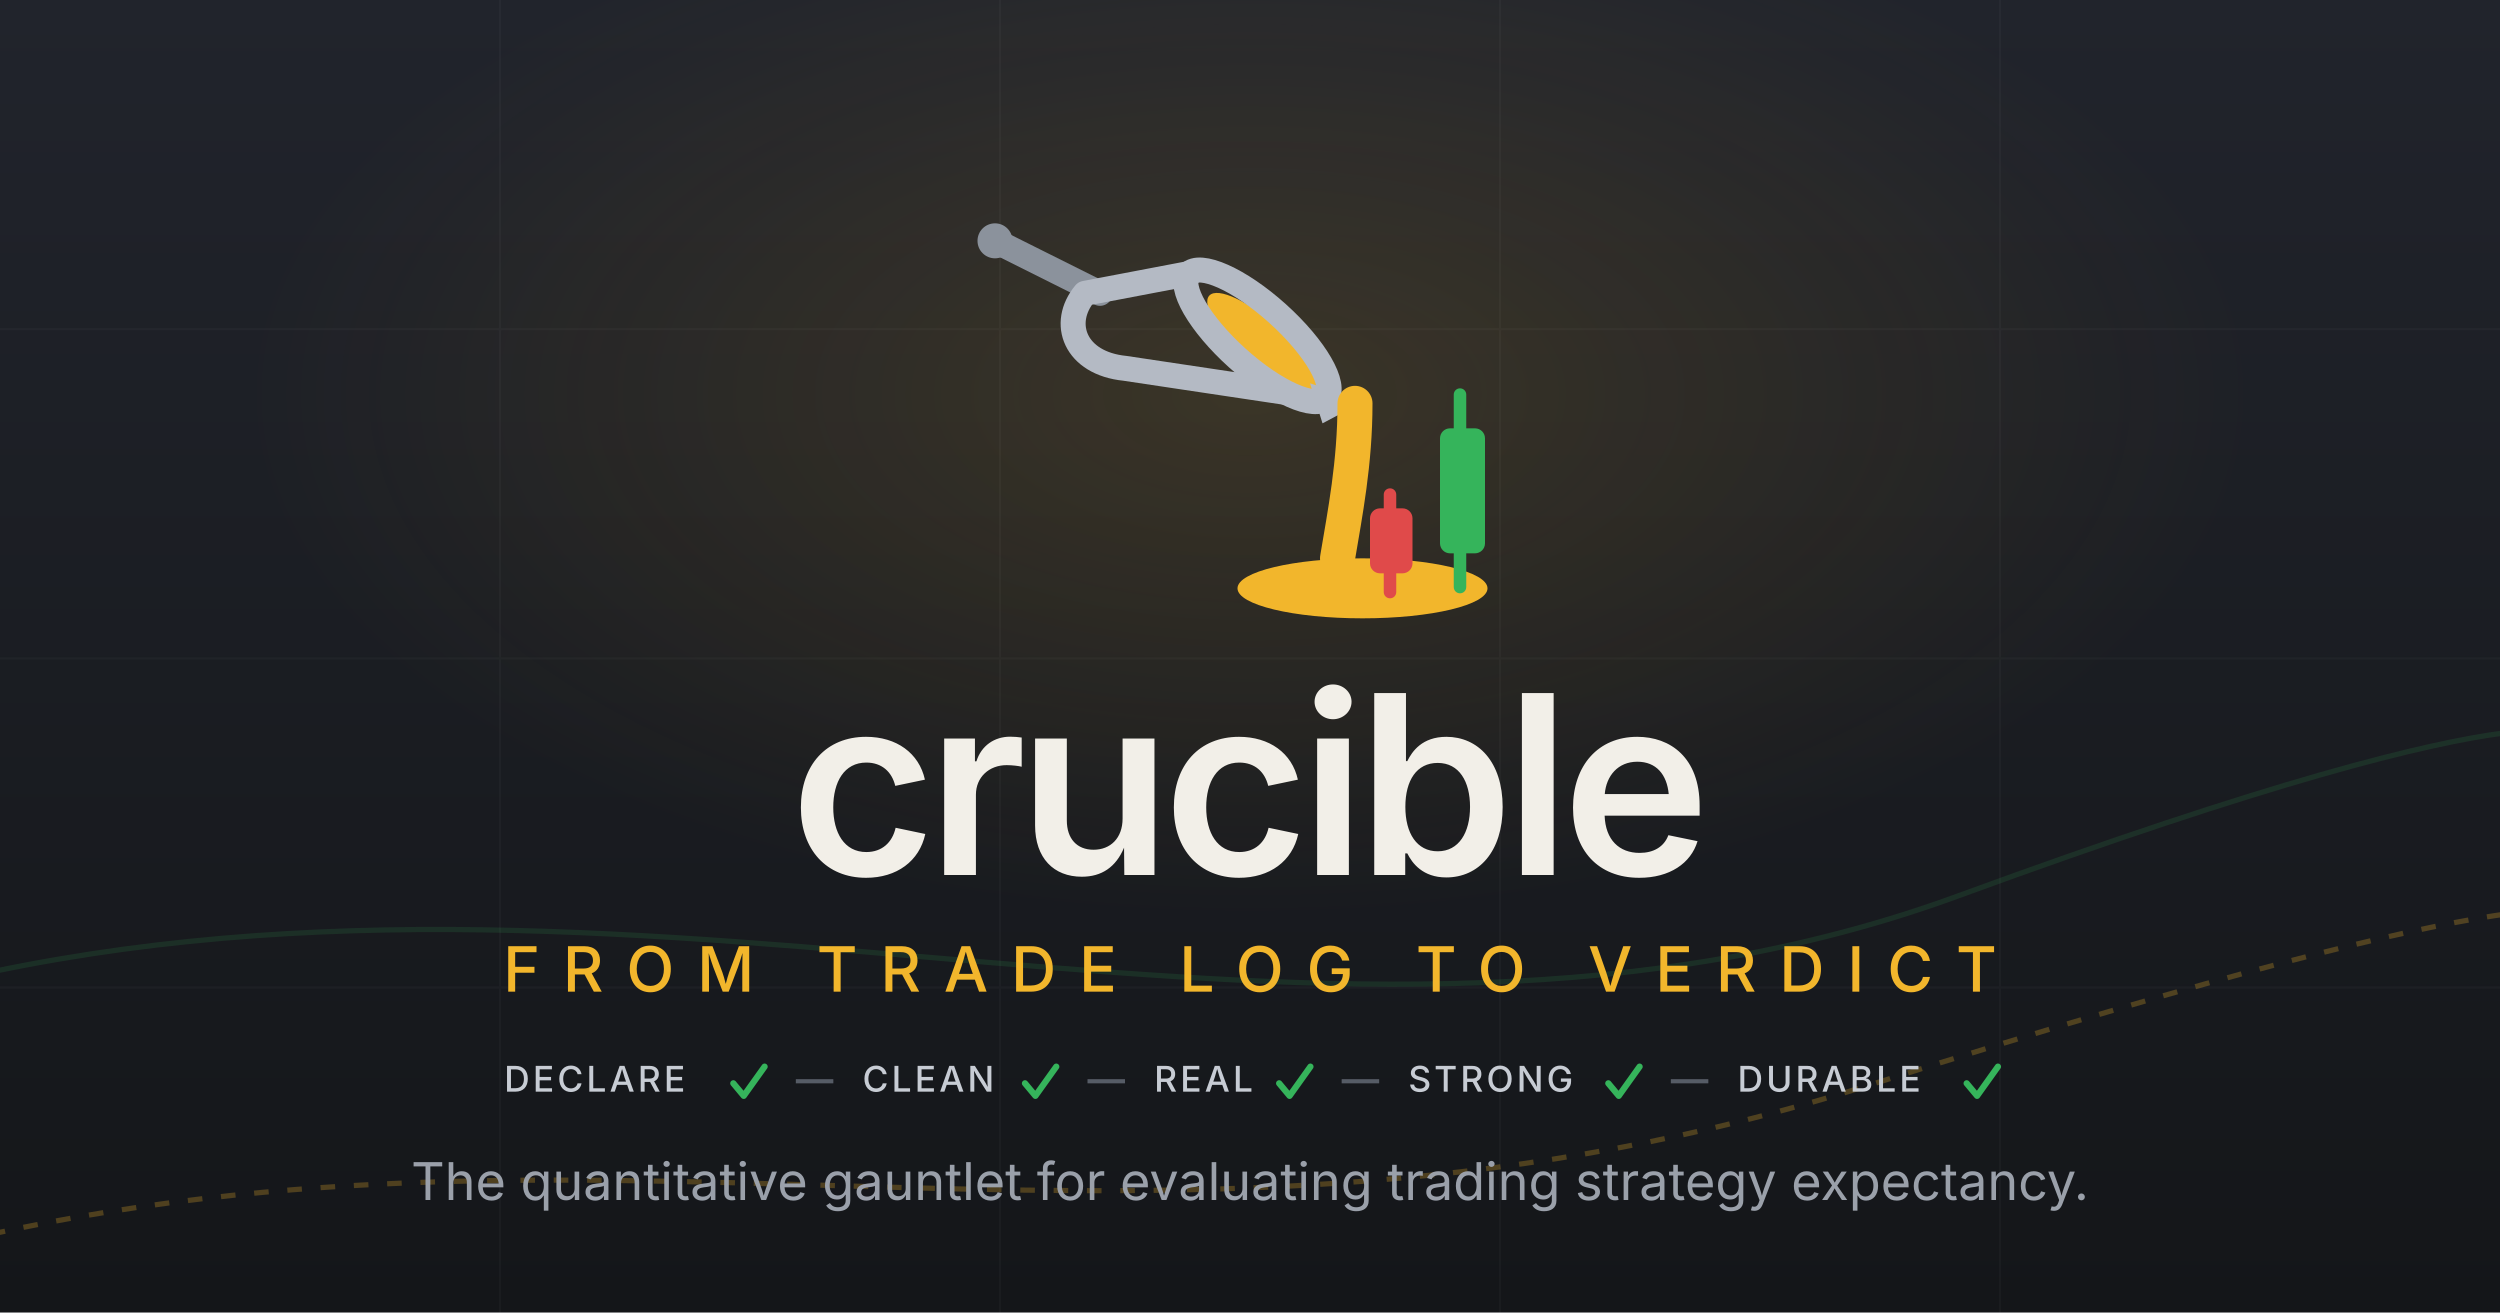
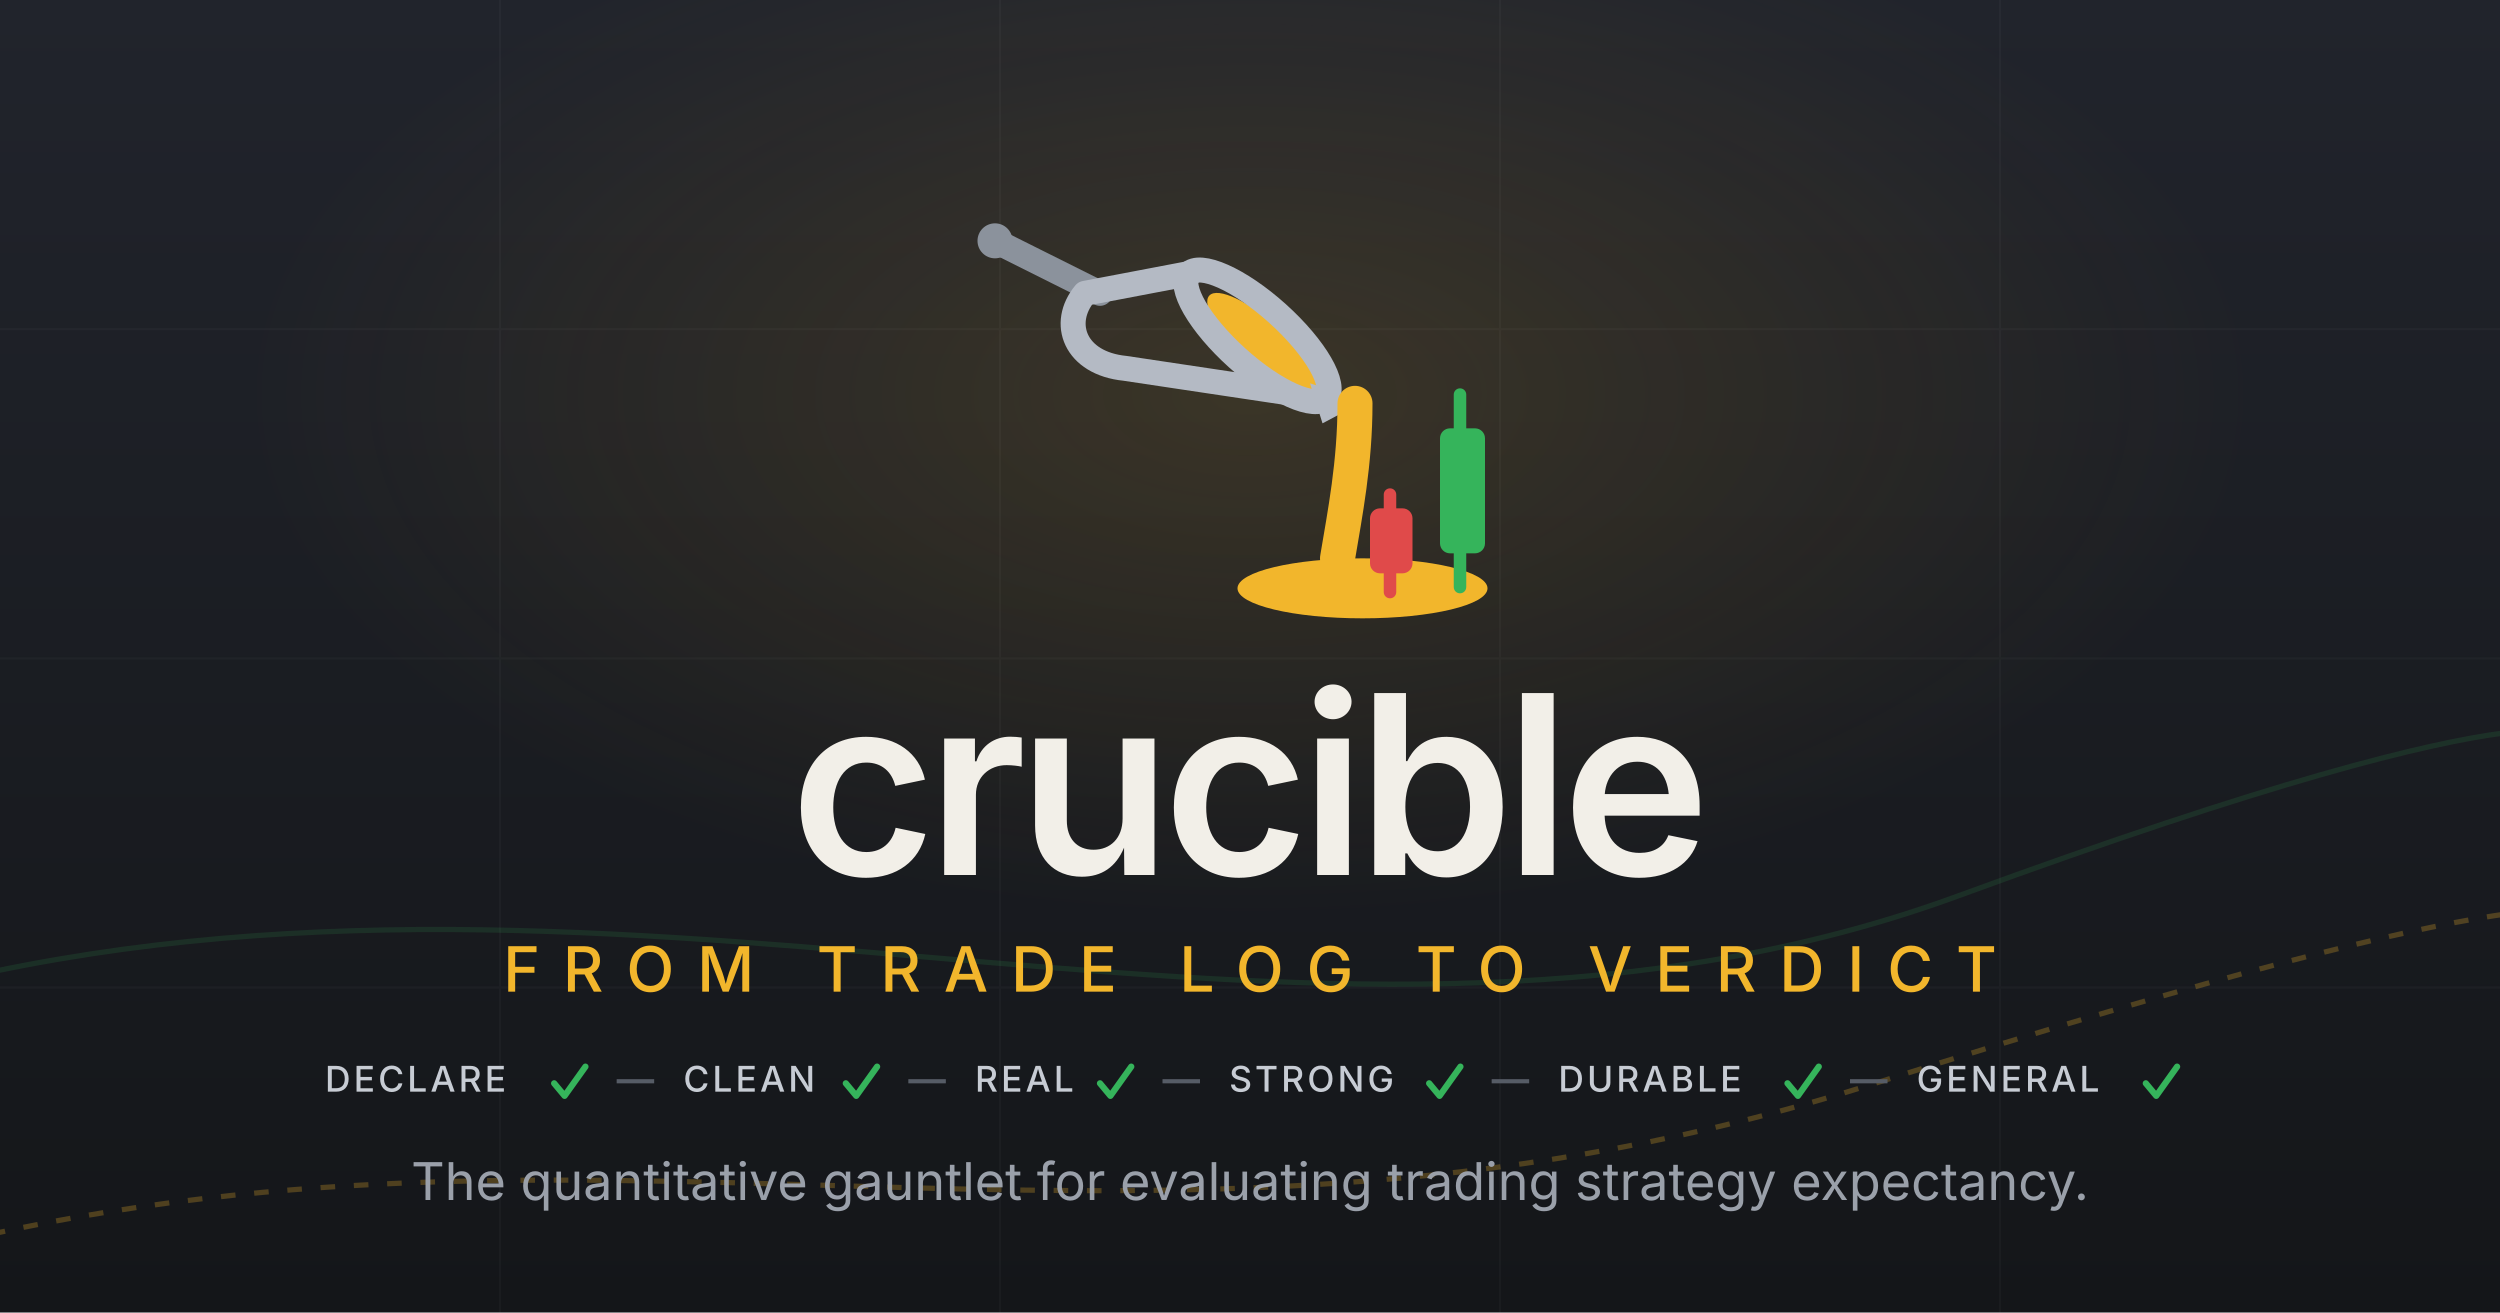
<svg xmlns="http://www.w3.org/2000/svg" viewBox="0 0 1200 630" width="1200" height="630" role="img" aria-label="crucible — from trade log to verdict. The quantitative gauntlet for evaluating trading strategy expectancy.">
  <defs>
    <linearGradient id="sbg" x1="0" y1="0" x2="0" y2="1">
      <stop offset="0" stop-color="#21242c" />
      <stop offset="1" stop-color="#141619" />
    </linearGradient>
    <radialGradient id="sglow" cx="50%" cy="30%" r="40%">
      <stop offset="0" stop-color="#f2b62c" stop-opacity="0.14" />
      <stop offset="1" stop-color="#f2b62c" stop-opacity="0" />
    </radialGradient>
  </defs>
  <rect width="1200" height="630" fill="url(#sbg)" />
  <rect width="1200" height="630" fill="url(#sglow)" />
  <g stroke="#ffffff" stroke-width="1" opacity="0.028">
    <path d="M240 0V630M480 0V630M720 0V630M960 0V630" />
    <path d="M0 158H1200M0 316H1200M0 474H1200" />
  </g>
  <path d="M-20 596 C 300 520, 560 628, 900 520 S 1240 440 1240 440" fill="none" stroke="#f2b62c" stroke-width="2.5" stroke-dasharray="7 9" opacity="0.26" />
  <path d="M-20 470 C 320 392, 640 540, 940 430 S 1240 356 1240 356" fill="none" stroke="#35b45b" stroke-width="2.5" opacity="0.14" />
  <g transform="translate(456,64) scale(1.2)">
    <path d="M60,64 L20,44" fill="none" stroke="#8b929c" stroke-width="10" stroke-linecap="round" />
    <circle cx="18" cy="43" r="7" fill="#8b929c" />
    <path d="M96,56 L54,64 C44,76 50,92 70,94 L150,106" fill="none" stroke="#b4bac4" stroke-width="10" stroke-linecap="round" stroke-linejoin="round" />
    <ellipse cx="126" cy="85" rx="30" ry="9" fill="#f2b62c" transform="rotate(42 126 85)" />
    <ellipse cx="123" cy="81" rx="37" ry="12" fill="none" stroke="#b4bac4" stroke-width="10" transform="rotate(42 123 81)" />
    <path d="M144,100 L166,107 L149,116 Z" fill="#b4bac4" />
    <path d="M162,108 C162,132 158,152 155,170" fill="none" stroke="#f2b62c" stroke-width="14" stroke-linecap="round" />
    <ellipse cx="165" cy="182" rx="50" ry="12" fill="#f2b62c" />
    <rect x="173.5" y="142" width="5" height="44" rx="2.5" fill="#e04a4a" />
    <rect x="168" y="150" width="17" height="26" rx="4" fill="#e04a4a" />
    <rect x="201.5" y="102" width="5" height="82" rx="2.5" fill="#35b45b" />
    <rect x="196" y="118" width="18" height="50" rx="4" fill="#35b45b" />
  </g>
  <text x="600" y="420" text-anchor="middle" font-family="'Inter','Helvetica Neue',Arial,sans-serif" font-size="120" font-weight="600" letter-spacing="-4" fill="#f2efe8">crucible</text>
  <text x="600" y="476" text-anchor="middle" font-family="'Inter','Helvetica Neue',Arial,sans-serif" font-size="30" font-weight="500" letter-spacing="11" fill="#f2b62c">FROM TRADE LOG TO VERDICT</text>
-   <text x="242" y="524" font-family="'Inter','Helvetica Neue',Arial,sans-serif" font-size="17" font-weight="500" letter-spacing="1.5" fill="#c7ccd4">DECLARE</text>
-   <polyline points="352,520 357,526 367,512" fill="none" stroke="#35b45b" stroke-width="3" stroke-linecap="round" stroke-linejoin="round" />
-   <line x1="382" y1="519" x2="400" y2="519" stroke="#565c66" stroke-width="2" />
-   <text x="414" y="524" font-family="'Inter','Helvetica Neue',Arial,sans-serif" font-size="17" font-weight="500" letter-spacing="1.5" fill="#c7ccd4">CLEAN</text>
-   <polyline points="492,520 497,526 507,512" fill="none" stroke="#35b45b" stroke-width="3" stroke-linecap="round" stroke-linejoin="round" />
-   <line x1="522" y1="519" x2="540" y2="519" stroke="#565c66" stroke-width="2" />
-   <text x="554" y="524" font-family="'Inter','Helvetica Neue',Arial,sans-serif" font-size="17" font-weight="500" letter-spacing="1.5" fill="#c7ccd4">REAL</text>
-   <polyline points="614,520 619,526 629,512" fill="none" stroke="#35b45b" stroke-width="3" stroke-linecap="round" stroke-linejoin="round" />
-   <line x1="644" y1="519" x2="662" y2="519" stroke="#565c66" stroke-width="2" />
-   <text x="676" y="524" font-family="'Inter','Helvetica Neue',Arial,sans-serif" font-size="17" font-weight="500" letter-spacing="1.5" fill="#c7ccd4">STRONG</text>
-   <polyline points="772,520 777,526 787,512" fill="none" stroke="#35b45b" stroke-width="3" stroke-linecap="round" stroke-linejoin="round" />
-   <line x1="802" y1="519" x2="820" y2="519" stroke="#565c66" stroke-width="2" />
-   <text x="834" y="524" font-family="'Inter','Helvetica Neue',Arial,sans-serif" font-size="17" font-weight="500" letter-spacing="1.5" fill="#c7ccd4">DURABLE</text>
-   <polyline points="944,520 949,526 959,512" fill="none" stroke="#35b45b" stroke-width="3" stroke-linecap="round" stroke-linejoin="round" />
+   <text x="156" y="524" font-family="'Inter','Helvetica Neue',Arial,sans-serif" font-size="17" font-weight="500" letter-spacing="1.5" fill="#c7ccd4">DECLARE</text>
+   <polyline points="266,520 271,526 281,512" fill="none" stroke="#35b45b" stroke-width="3" stroke-linecap="round" stroke-linejoin="round" />
+   <line x1="296" y1="519" x2="314" y2="519" stroke="#565c66" stroke-width="2" />
+   <text x="328" y="524" font-family="'Inter','Helvetica Neue',Arial,sans-serif" font-size="17" font-weight="500" letter-spacing="1.5" fill="#c7ccd4">CLEAN</text>
+   <polyline points="406,520 411,526 421,512" fill="none" stroke="#35b45b" stroke-width="3" stroke-linecap="round" stroke-linejoin="round" />
+   <line x1="436" y1="519" x2="454" y2="519" stroke="#565c66" stroke-width="2" />
+   <text x="468" y="524" font-family="'Inter','Helvetica Neue',Arial,sans-serif" font-size="17" font-weight="500" letter-spacing="1.5" fill="#c7ccd4">REAL</text>
+   <polyline points="528,520 533,526 543,512" fill="none" stroke="#35b45b" stroke-width="3" stroke-linecap="round" stroke-linejoin="round" />
+   <line x1="558" y1="519" x2="576" y2="519" stroke="#565c66" stroke-width="2" />
+   <text x="590" y="524" font-family="'Inter','Helvetica Neue',Arial,sans-serif" font-size="17" font-weight="500" letter-spacing="1.5" fill="#c7ccd4">STRONG</text>
+   <polyline points="686,520 691,526 701,512" fill="none" stroke="#35b45b" stroke-width="3" stroke-linecap="round" stroke-linejoin="round" />
+   <line x1="716" y1="519" x2="734" y2="519" stroke="#565c66" stroke-width="2" />
+   <text x="748" y="524" font-family="'Inter','Helvetica Neue',Arial,sans-serif" font-size="17" font-weight="500" letter-spacing="1.5" fill="#c7ccd4">DURABLE</text>
+   <polyline points="858,520 863,526 873,512" fill="none" stroke="#35b45b" stroke-width="3" stroke-linecap="round" stroke-linejoin="round" />
+   <line x1="888" y1="519" x2="906" y2="519" stroke="#565c66" stroke-width="2" />
+   <text x="920" y="524" font-family="'Inter','Helvetica Neue',Arial,sans-serif" font-size="17" font-weight="500" letter-spacing="1.5" fill="#c7ccd4">GENERAL</text>
+   <polyline points="1030,520 1035,526 1045,512" fill="none" stroke="#35b45b" stroke-width="3" stroke-linecap="round" stroke-linejoin="round" />
  <text x="600" y="576" text-anchor="middle" font-family="'Inter','Helvetica Neue',Arial,sans-serif" font-size="25" font-weight="400" fill="#9aa0aa">The quantitative gauntlet for evaluating trading strategy expectancy.</text>
</svg>
